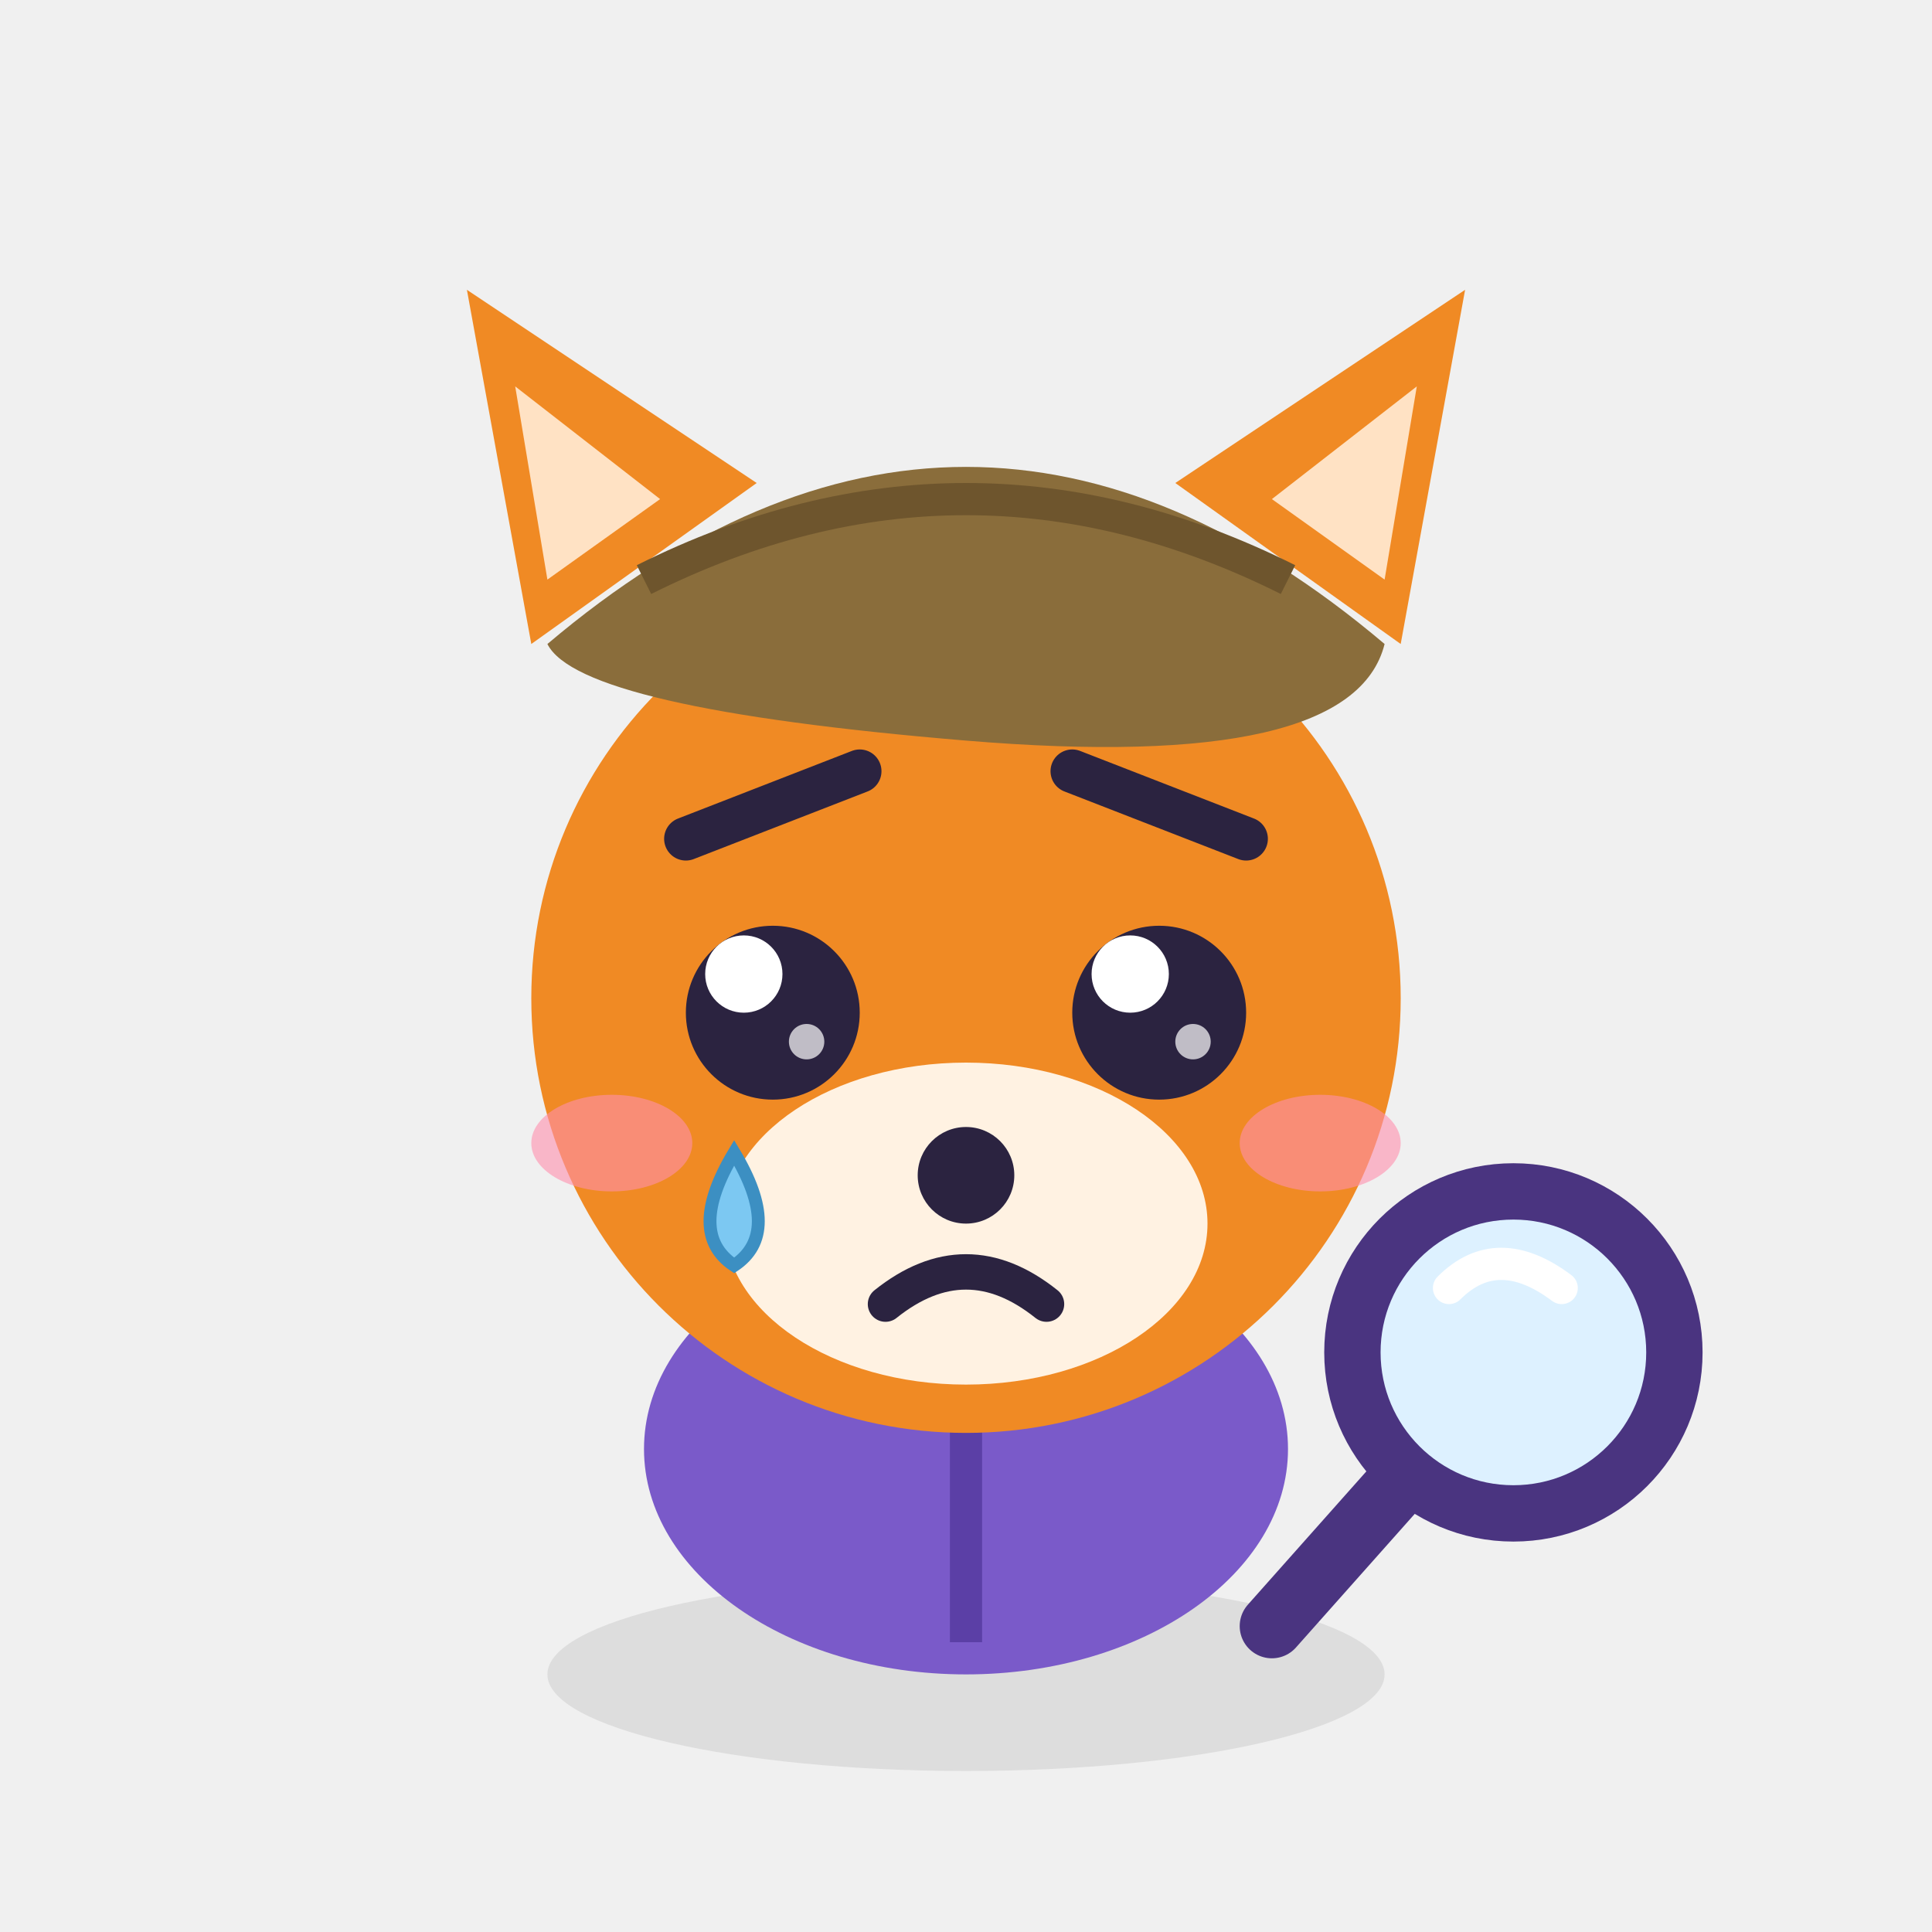
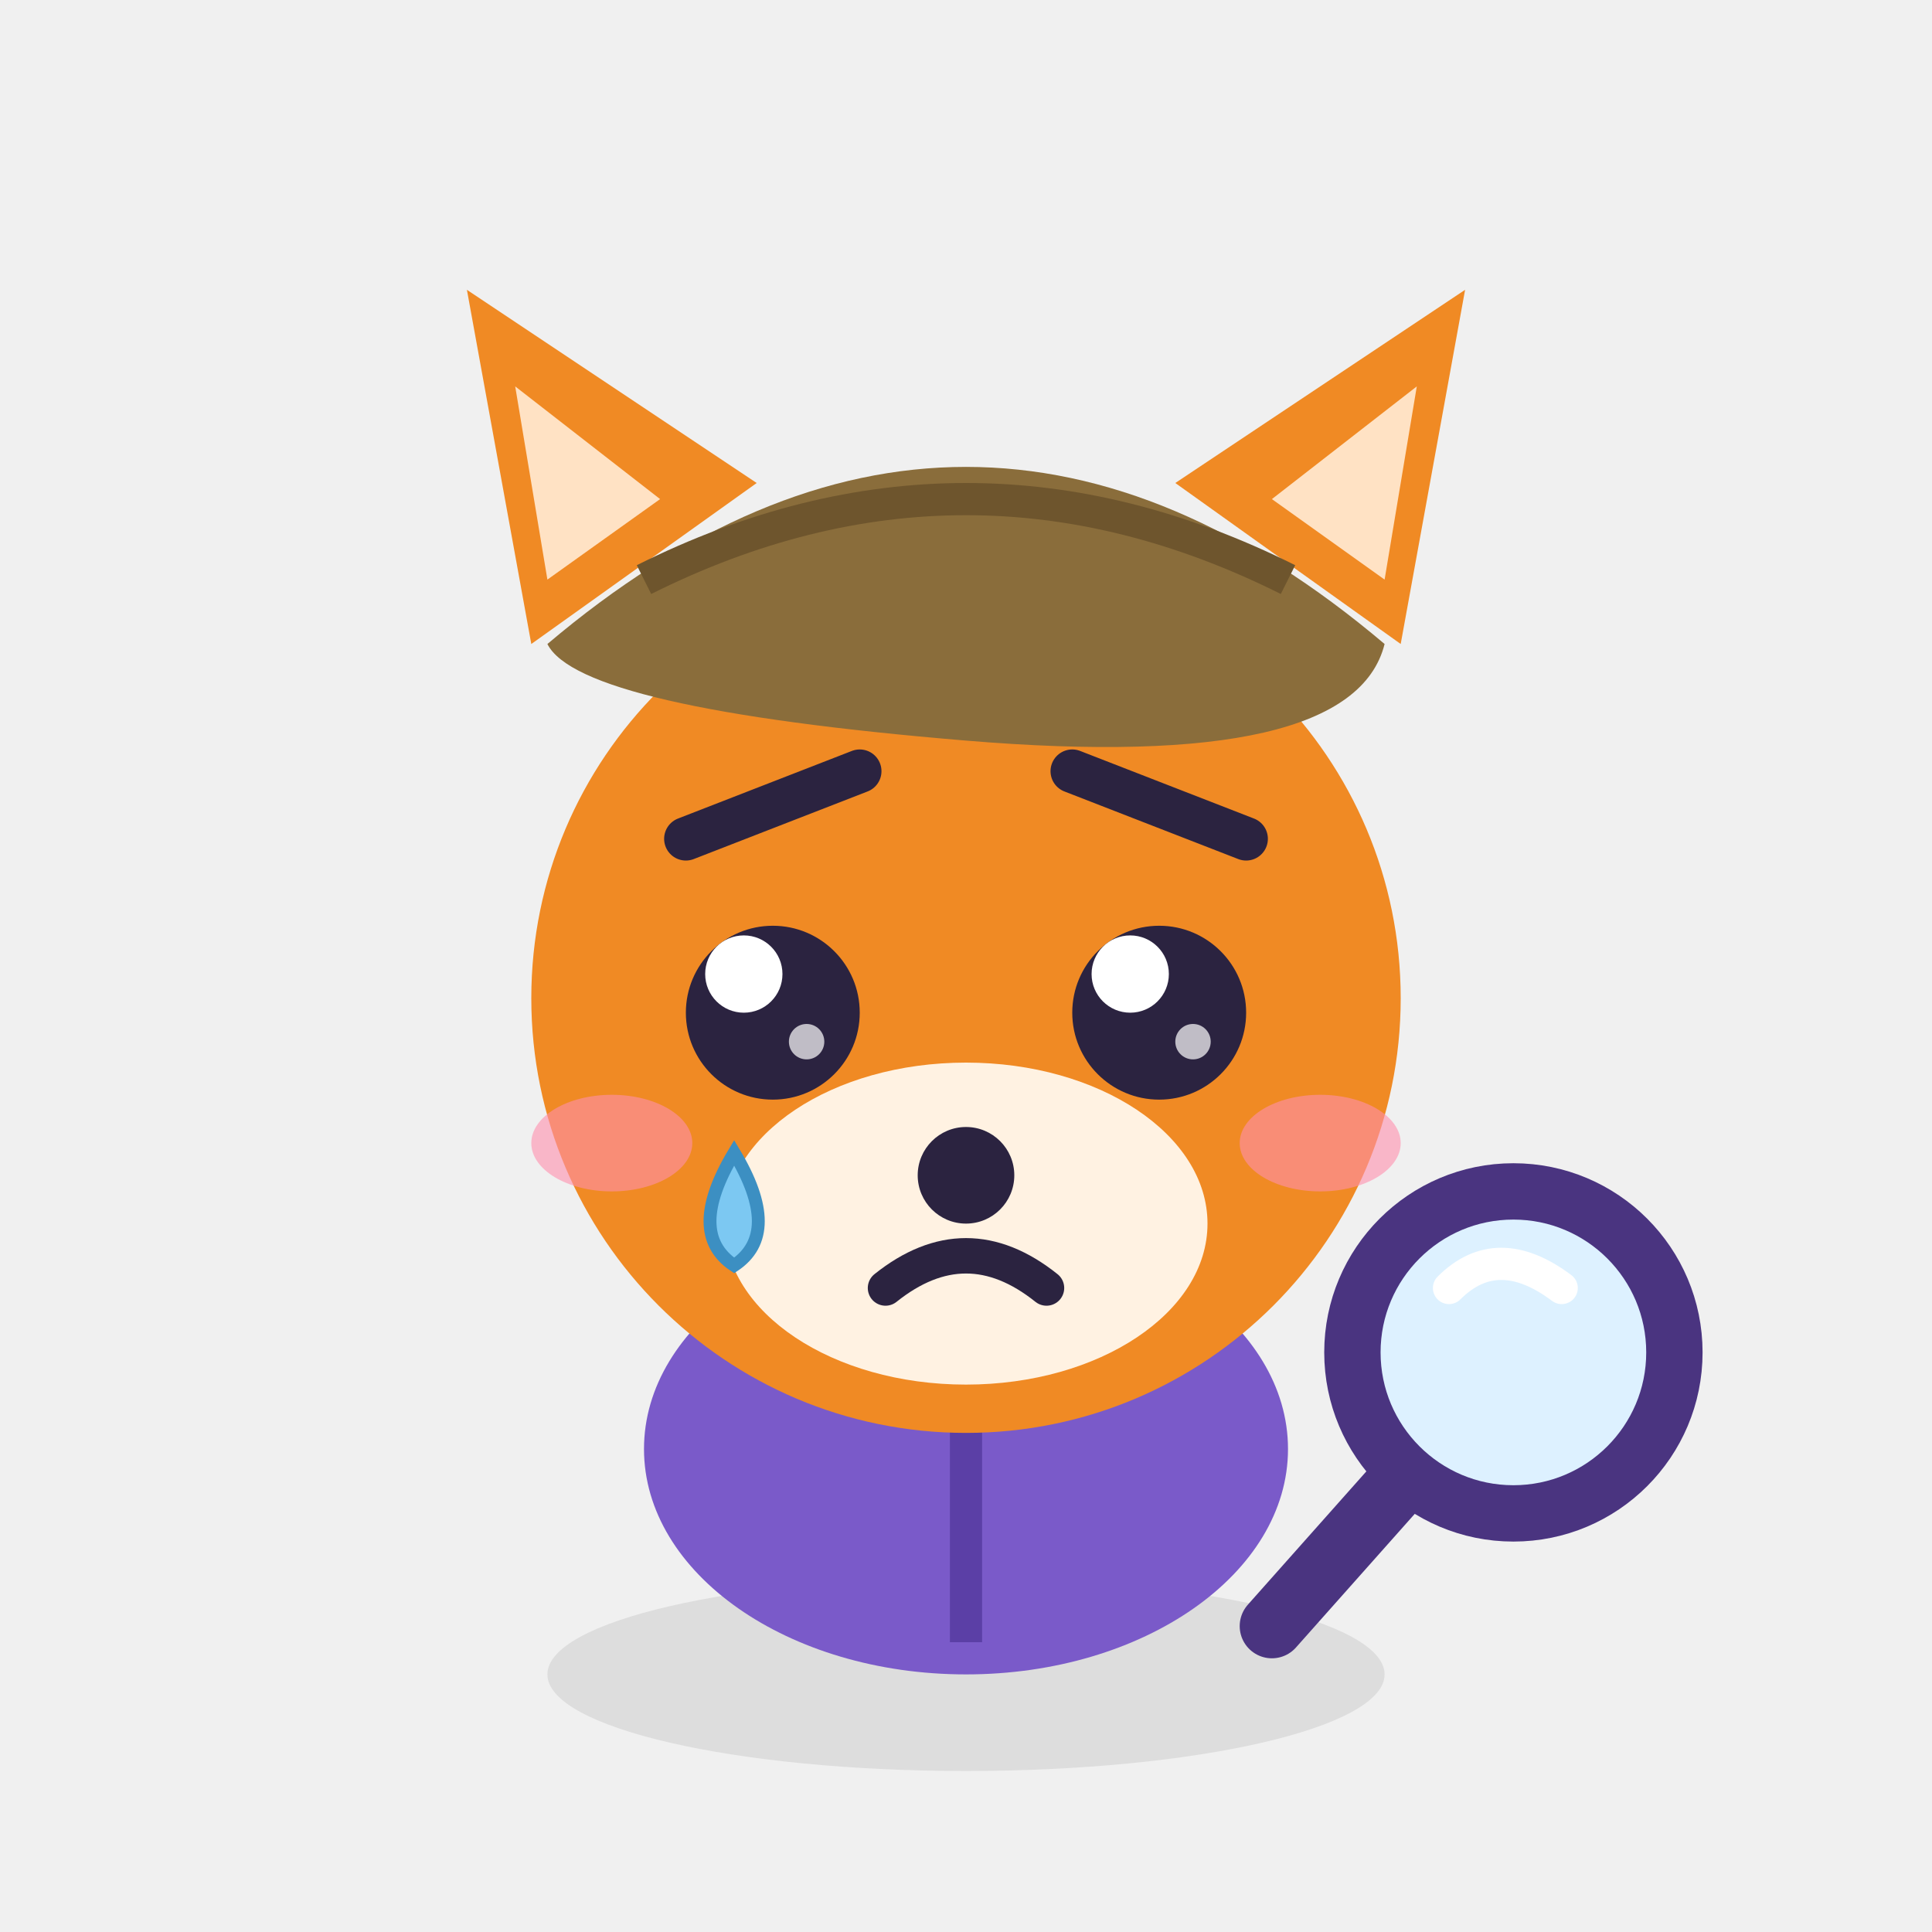
<svg xmlns="http://www.w3.org/2000/svg" viewBox="0 0 120 120">
  <ellipse cx="60" cy="104" rx="26" ry="6" fill="#000" opacity=".08" />
  <ellipse cx="60" cy="90" rx="20" ry="14" fill="#7A5AC9" />
  <path d="M60 78v24" stroke="#5B3FA6" stroke-width="2" />
  <path d="M33 40l-4-22 18 12zM87 40l4-22-18 12z" fill="#F08A24" />
  <path d="M34 36l-2-12 9 7zM86 36l2-12-9 7z" fill="#FFE2C4" />
  <circle cx="60" cy="62" r="27" fill="#F08A24" />
  <ellipse cx="60" cy="76" rx="15" ry="10" fill="#FFF2E2" />
  <ellipse cx="38" cy="71" rx="5" ry="3" fill="#FF8FAE" opacity=".6" />
  <ellipse cx="82" cy="71" rx="5" ry="3" fill="#FF8FAE" opacity=".6" />
  <path d="M34 40q26-22 52 0q-2 8-26 6t-26-6z" fill="#8A6D3B" />
  <path d="M40 36q20-10 40 0" stroke="#6E552D" stroke-width="2" fill="none" />
  <circle cx="60" cy="73" r="3" fill="#2B2340" />
+   <path d="M55 80q5 -4 10 0" stroke="#2B2340" stroke-width="2.2" fill="none" stroke-linecap="round" />
  <circle cx="48" cy="62.9" r="5.4" fill="#2B2340" />
  <circle cx="46.2" cy="60.5" r="2.4" fill="#fff" />
  <circle cx="50.1" cy="64.7" r="1.1" fill="#fff" opacity=".7" />
  <path d="M42.6 52.1L53.4 47.9" stroke="#2B2340" stroke-width="2.7" stroke-linecap="round" />
  <circle cx="72" cy="62.9" r="5.4" fill="#2B2340" />
  <circle cx="70.2" cy="60.5" r="2.4" fill="#fff" />
  <circle cx="74.1" cy="64.7" r="1.1" fill="#fff" opacity=".7" />
  <path d="M77.4 52.1L66.6 47.9" stroke="#2B2340" stroke-width="2.7" stroke-linecap="round" />
  <circle cx="94" cy="84" r="10" fill="#DDF1FF" stroke="#4A3480" stroke-width="3.5" />
  <path d="M87 92l-8 9" stroke="#4A3480" stroke-width="4" stroke-linecap="round" />
  <path d="M90 80q3-3 7 0" stroke="#fff" stroke-width="2" fill="none" stroke-linecap="round" />
-   <path d="M55 81q5 -4 10 0" stroke="#2B2340" stroke-width="2.2" fill="none" stroke-linecap="round" />
  <path d="M45.6 71.6q-3 5 0 7q3-2 0-7z" fill="#7CC8F2" stroke="#3C8FC2" stroke-width=".8" />
</svg>
